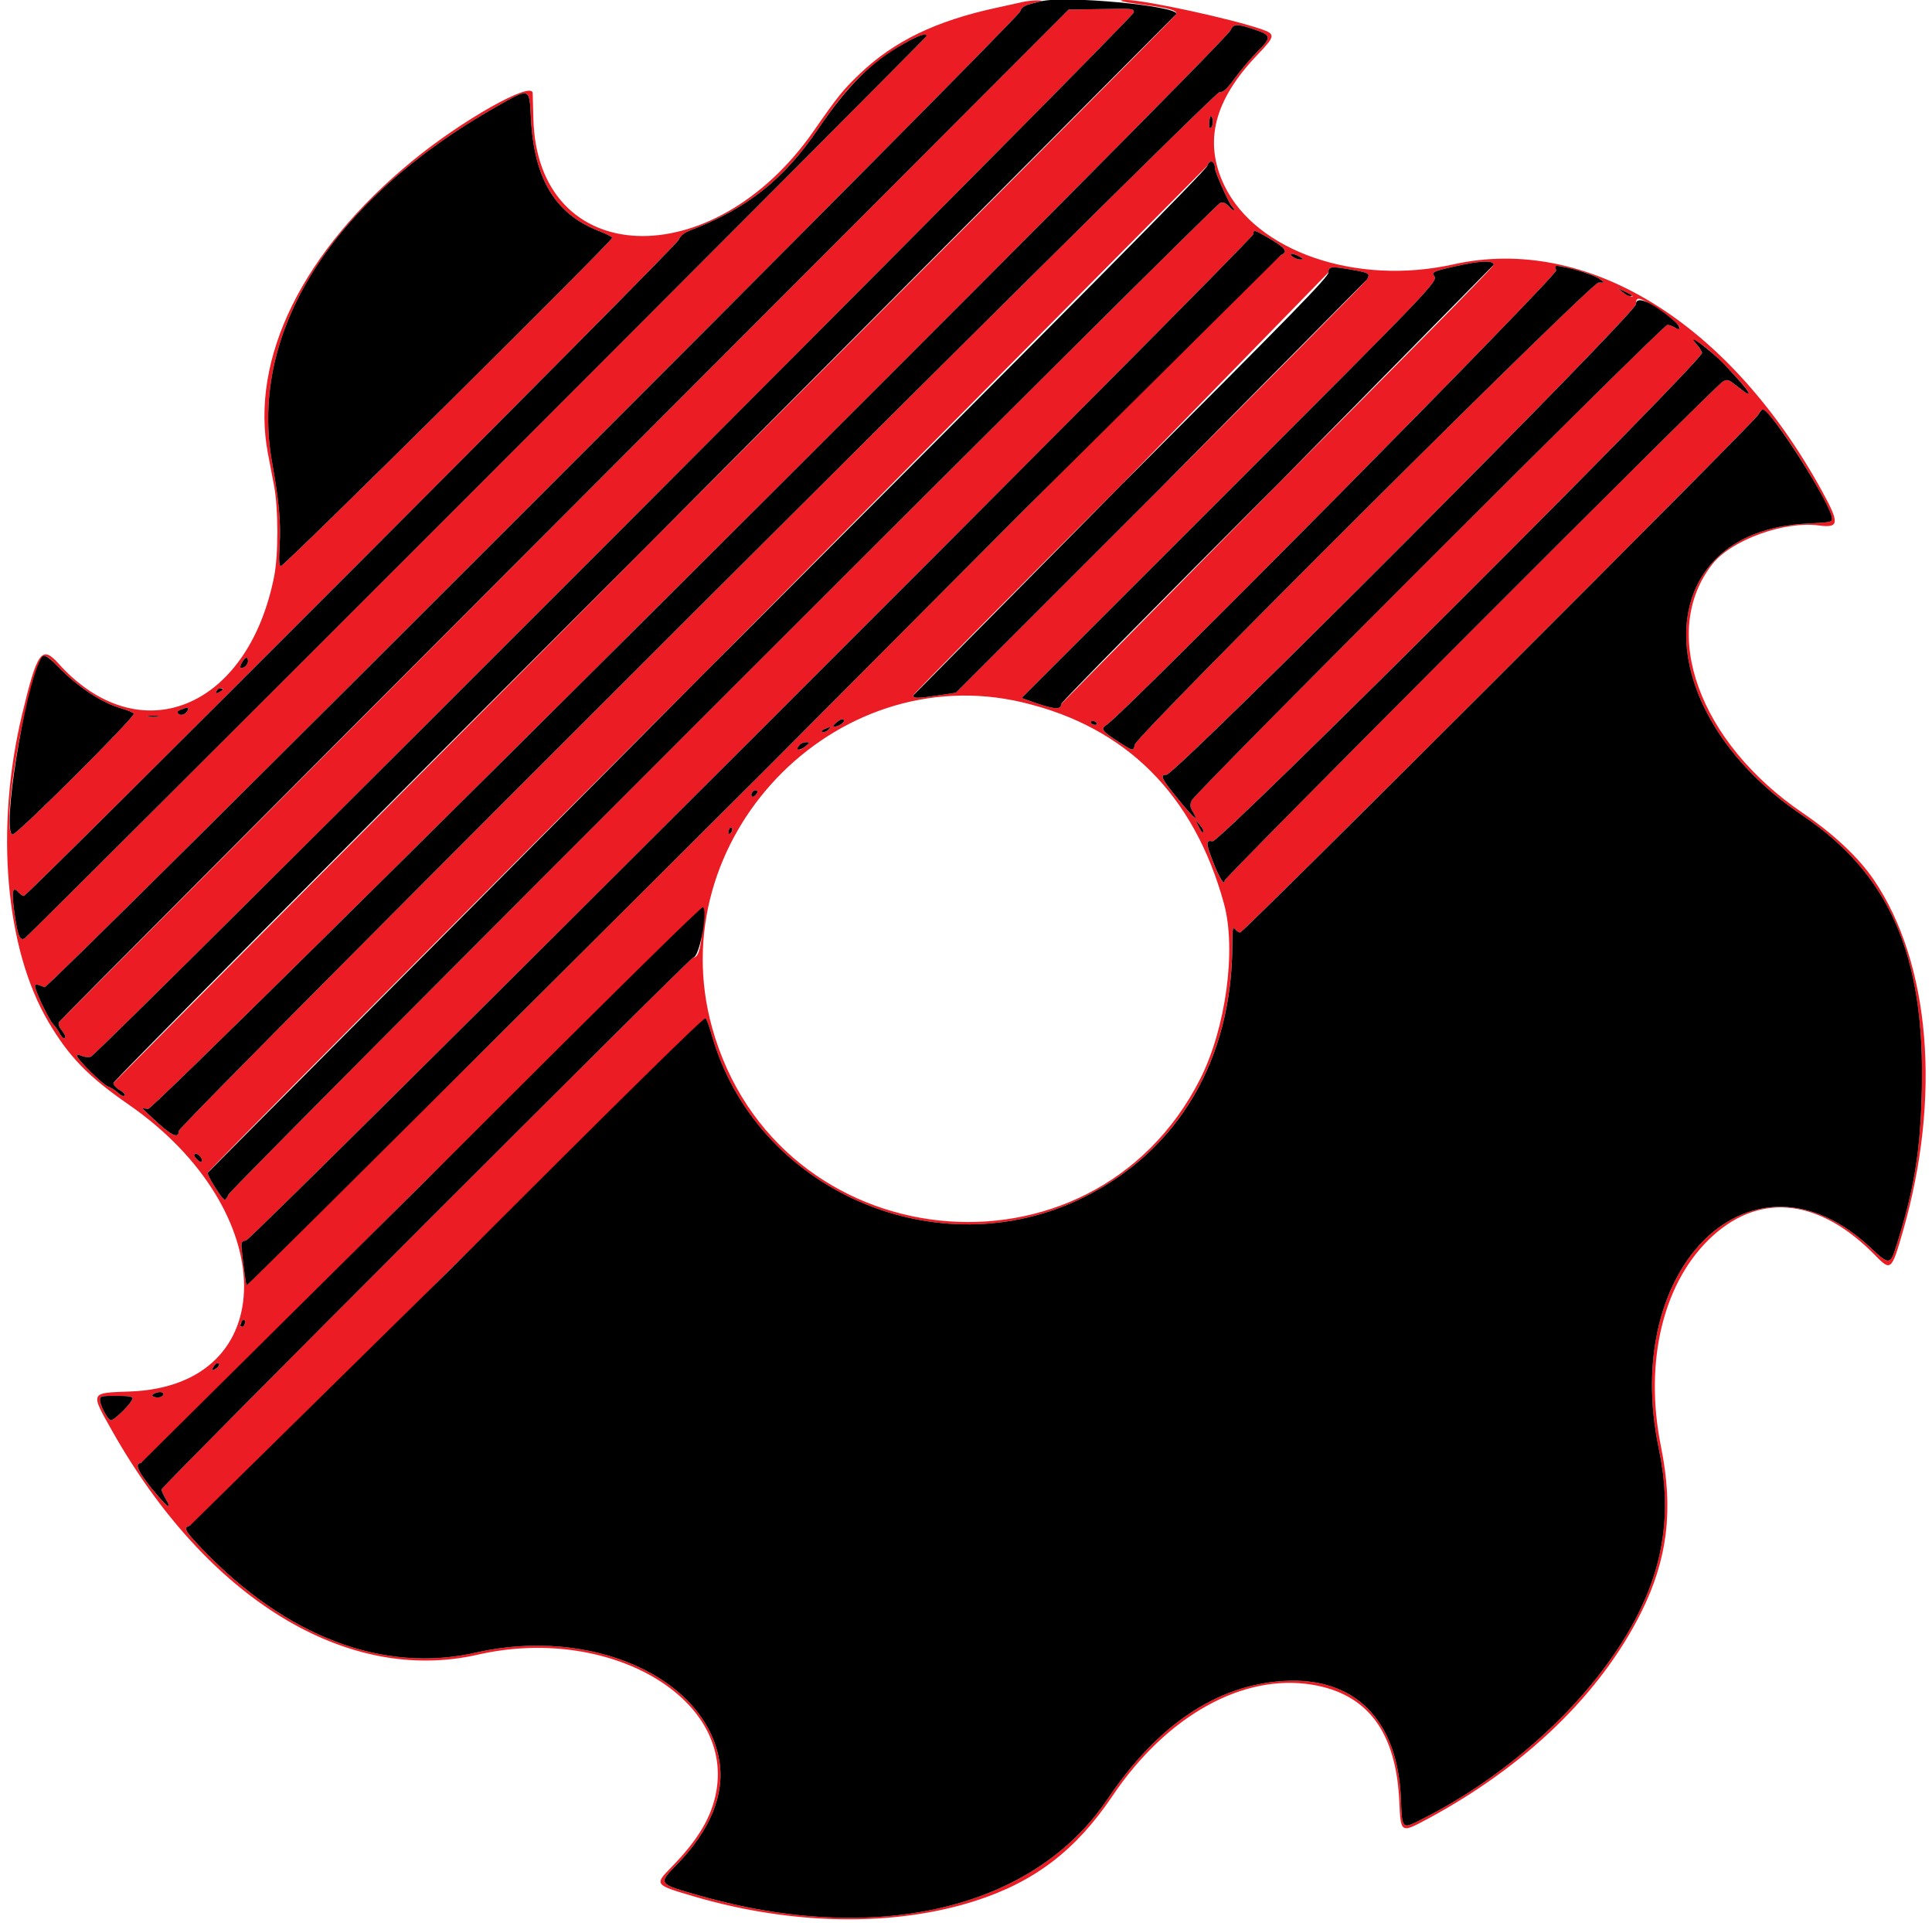
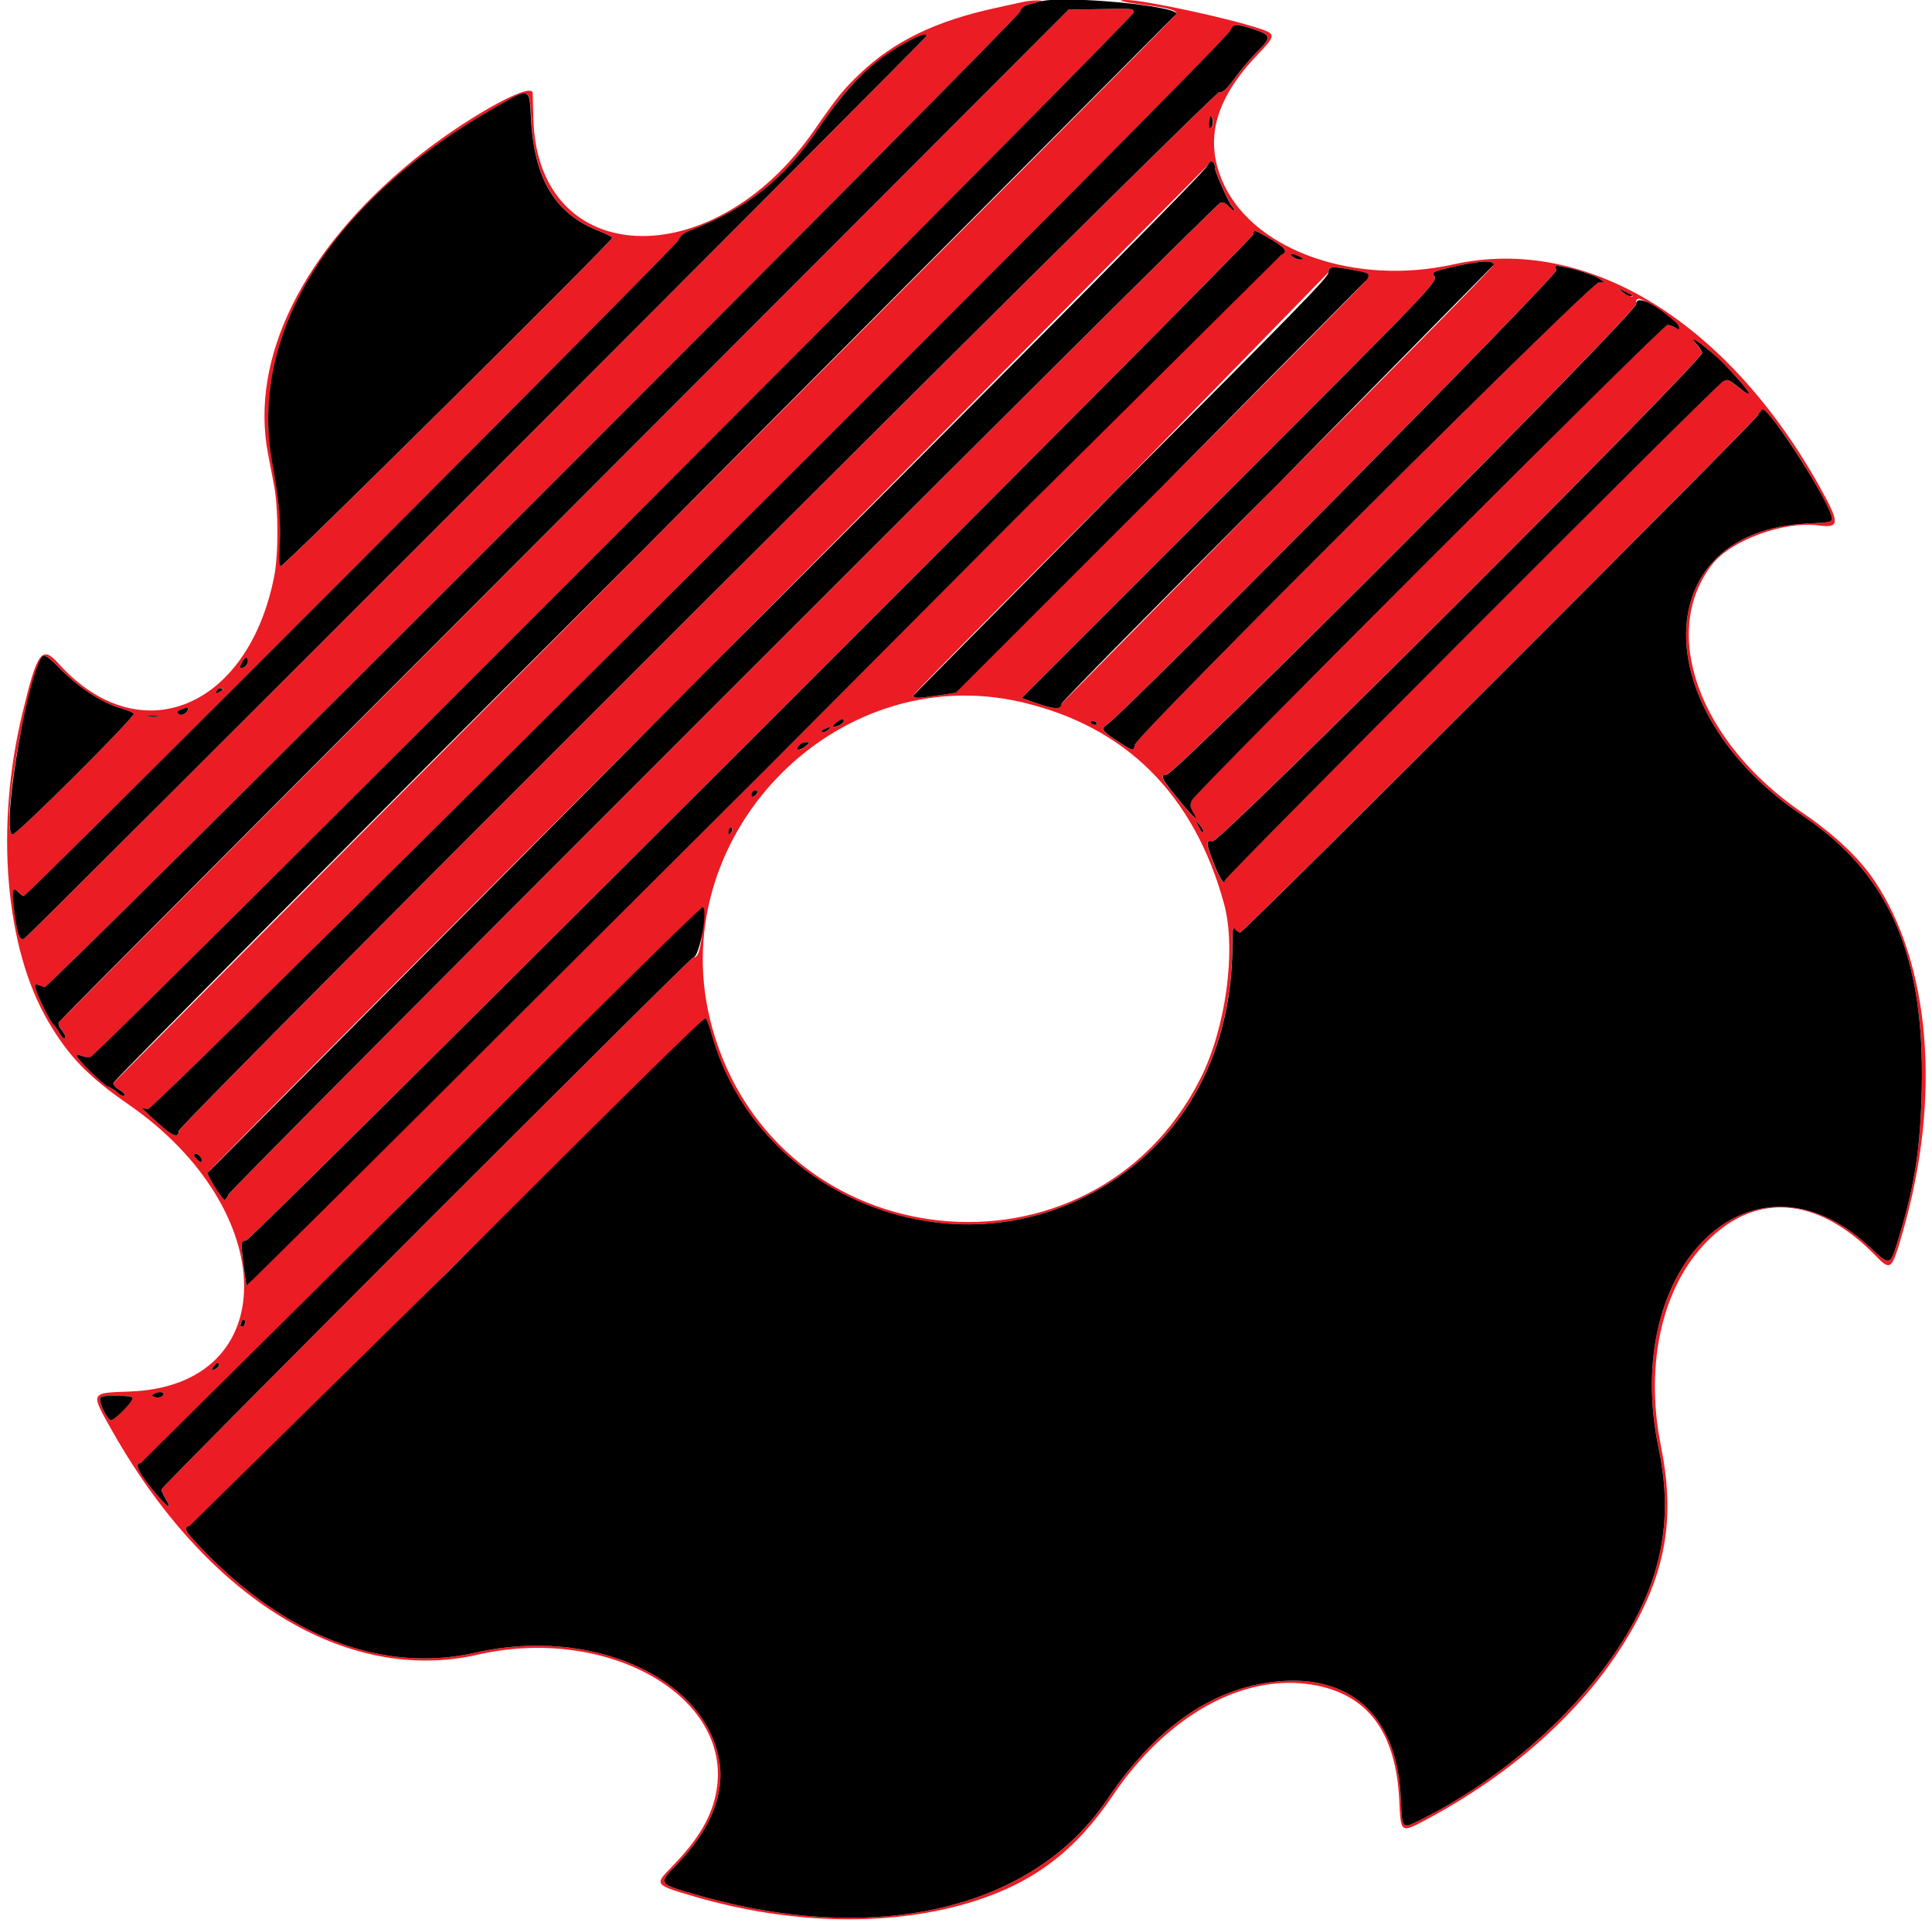
<svg xmlns="http://www.w3.org/2000/svg" width="400" height="397.98" viewBox="0 0 400 NaN" fill-rule="evenodd">
-   <path d="M0 199.005V398.01h400V0l-82.29.047-80.298.409c9.172 1.666 19.44 4.089 23.857 5.628 2.82.983 2.743 1.438-.897 5.23-9.027 9.402-11.223 18.05-6.88 27.094 6.556 13.652 27.3 20.795 47.403 16.322 27.68-6.158 57.136 11.959 76.355 46.962 3.64 6.629 3.544 7.647-.667 7.082-7.153-.959-18.092 3-22.02 7.971-11.103 14.046-2.795 36.96 18.694 51.561 6.374 4.331 11.575 9.223 14.697 13.825 11.722 17.276 14.016 45.034 6.016 72.788-2.347 8.145-2.487 8.266-5.726 4.95-23.84-24.401-52.184.931-44.35 39.633 2.615 12.918 1.38 23.256-4.087 34.229-8.423 16.905-24.03 31.982-44.373 42.871-5.43 2.906-5.43 2.906-5.726-3.667-1.465-32.555-37.722-33.285-59.354-1.194-7.627 11.316-16.213 17.868-28.564 21.801-16.75 5.332-37.714 5.002-57.938-.913-8.417-2.462-8.4-2.453-4.817-6.135 5.567-5.705 8.348-10.418 9.28-15.731 3.436-19.562-22.497-34.377-49.412-28.228-27.11 6.195-56.082-11.562-75.736-46.417-4.494-7.971-4.588-7.767 3.697-8.062 31.666-1.13 31.527-37.4-.228-59.397-8.387-5.809-12.374-9.92-16.627-17.142-8.937-15.177-11.066-40.13-5.43-63.656 3.113-12.997 4.07-14.343 7.496-10.534 16.7 18.564 39.197 9.533 44.67-17.924.913-4.583.907-14.061-.012-18.905l-1.244-6.511c-3.807-19.763 7.16-42.034 29.884-60.679 10.278-8.434 24.717-16.584 24.91-14.061.02.25.084 2.604.145 5.231.724 31.26 37.072 32.851 58.104 2.543 4.86-7.005 6.012-8.434 9.422-11.692 7.144-6.825 15.828-11.022 28.413-13.732L211.74.411c.766-.181-46.562-.347-105.174-.37L0 0v199.005m192.08-54.323c-50.874 8.274-63.733 75.1-19.44 101.034 31.985 18.728 72 .913 80.78-35.965 1.027-4.314 1.02-18.932-.01-22.686-8.05-29.324-33.497-46.909-61.33-42.383" fill-opacity="0" />
-   <path d="M211.74.411l-5.373 1.186c-12.585 2.71-21.27 6.907-28.413 13.732-3.4 3.258-4.56 4.687-9.422 11.692-21.032 30.308-57.38 28.717-58.104-2.543l-.145-5.231c-.194-2.523-14.633 5.627-24.91 14.061C62.65 51.953 51.682 74.224 55.49 93.987l1.244 6.511c.92 4.844.925 14.322.012 18.905-5.472 27.457-27.98 36.488-44.67 17.924-3.425-3.809-4.383-2.463-7.496 10.534-5.635 23.526-3.506 48.479 5.43 63.656 4.253 7.222 8.24 11.333 16.627 17.142 31.755 21.997 31.894 58.267.228 59.397-8.285.295-8.19.091-3.697 8.062 19.654 34.855 48.625 52.612 75.736 46.417 26.915-6.149 52.848 8.666 49.412 28.228-.933 5.313-3.714 10.026-9.28 15.731-3.593 3.682-3.6 3.673 4.817 6.135 20.224 5.915 41.19 6.245 57.938.913 12.35-3.933 20.937-10.485 28.564-21.801 11.155-16.547 26.933-25.342 41.266-22.999 11.526 1.883 17.44 9.793 18.088 24.193.295 6.573.295 6.573 5.726 3.667 20.344-10.889 35.95-25.966 44.373-42.871 5.468-10.973 6.702-21.311 4.087-34.229-3.593-17.745.51-34.435 10.737-43.691 10.01-9.059 22.24-7.583 33.612 4.058 3.24 3.316 3.38 3.195 5.726-4.95 8-27.754 5.706-55.512-6.016-72.788-3.122-4.602-8.323-9.494-14.697-13.825-21.49-14.601-29.797-37.515-18.694-51.561 3.93-4.971 14.868-8.93 22.02-7.971 4.21.565 4.307-.453.667-7.082-19.22-35.003-48.676-53.12-76.355-46.962-20.102 4.473-40.847-2.67-47.403-16.322-4.343-9.044-2.147-17.692 6.88-27.094 3.64-3.792 3.717-4.245.897-5.232C255.087 3.917 237.02 0 233.22 0c-2.42 0-.95.398 3.747 1.014 5.108.67 6.614 1.093 6.614 1.859 0 .277-49.522 50.028-110.05 110.558L23.483 224.199c0 .393.536 1.019 1.19 1.392 1.184.673 1.56 1.275.8 1.275-.22 0-.72-.321-1.112-.714s-1.286-.951-1.986-1.24c-1.264-.524-6.455-5.673-6.455-6.403 0-.229.4-.205.966.058.53.242 1.382.332 1.89.202 1.475-.38 216.16-215.304 215.984-216.224-.16-.828.304-.794-8.717-.638l-4.8.083L116.9 106.499 12.215 211.581c-.205.364-.024.95.498 1.614.862 1.096 1.04 1.73.49 1.73-.182 0-.585-.487-.896-1.082s-.895-1.418-1.3-1.828c-.735-.748-3.138-5.608-3.657-7.397-.287-.991-.004-1.029 1.884-.25.805.332 201.136-200.005 201.96-201.967.473-1.125.91-1.34 4.327-2.126.438-.1.08-.185-.796-.188s-2.22.143-2.985.324m47.982 5.695c3.508 1.183 3.573 1.621.664 4.52-1.3 1.286-3.366 3.719-4.615 5.408-1.86 2.513-2.467 3.07-3.348 3.07-1.247 0-215.41 213.756-215.41 215.001 0 1.796-1.534 1.024-5.61-2.822l-2.013-1.9 1.27.186c1.367.201 222.997-220.625 224.1-223.287.57-1.377 1.32-1.403 4.96-.176M191.84 7.448c0 .383-185.89 186.335-186.75 186.812-.998.554-1.432-.535-2.095-5.264-.63-4.49-.423-5.654.772-4.334.403.446.928.811 1.165.811.753 0 134.782-134.244 135.492-135.71.51-1.053 1.142-1.562 2.66-2.147 11.675-4.498 19.234-10.514 26.332-20.958 4.423-6.508 7.315-9.875 11.362-13.226 4.502-3.727 11.062-7.276 11.062-5.984M109.93 24.576c.657 12.487 5.03 19.726 14.028 23.227 1.545.601 2.8 1.241 2.792 1.421-.04.768-68.18 68.274-68.633 67.994-.345-.214-.406-1.393-.22-4.328.292-4.623-.128-9.233-1.56-17.169-4.87-26.976 12.4-54.373 46.405-73.616 7.086-4.009 6.844-4.093 7.19 2.471m140.848 1.821c-.306.307-.43.085-.43-.778 0-1.572.56-2.134.728-.733.072.595-.063 1.275-.3 1.511m.765 8.486c0 .724 2.78 6.992 3.43 7.735.987 1.127.578 1.309-.45.201-.746-.805-1.226-1.012-1.89-.817-1.183.349-204.715 203.824-205.305 205.249-.252.609-.62 1.107-.818 1.107-.478 0-3.515-4.809-3.52-5.572-.002-.329 46.474-47.075 103.28-103.881L250.005 34.259c.453-1.369 1.537-.929 1.537.624m10.314 13.927c4.376 2.514 5 3.273 3.3 4.026-.613.271-24.438 23.912-52.946 52.535l-53.314 53.515-54.604 54.408-53.245 52.81c-.142-.142-.98-6.691-1.05-8.194-.036-.777.172-1.022.95-1.121 1.236-.157 208.557-207.254 208.557-208.331 0-.916.197-.887 2.354.352m7.2 4.324c.91.52.924.57.175.583-.45.008-1.167-.249-1.592-.57-1.042-.788.044-.798 1.417-.013m40.2 1.686c0 .386-19.75 20.446-44.776 45.479L219.7 145.754c0 1.284-1.58 1.117-6.576-.693l-1.602-.58 42.7-42.688C296.6 59.43 297.797 58.177 296.93 57.131c-.64-.773-.125-1.005 4.54-2.042 5.123-1.14 7.786-1.232 7.786-.269m18.122 1.366c1.54.436 3.24 1.133 3.78 1.549l.982.755-1.2.009c-1.525.011-95.597 93.727-95.994 95.63-.292 1.396-.347 1.389-3.152-.425-3.743-2.42-4.026-2.809-2.67-3.664 3.457-2.183 93.302-93.002 93.04-94.048-.312-1.244.202-1.225 5.205.194m-47.268-.303c3.383.606 3.57.732 2.913 1.96-.273.51-19.54 19.969-42.813 43.242l-42.317 42.316-3.523.53c-4.415.664-5.313.672-5.313.052 0-.273 19.343-19.842 42.985-43.487l42.985-44.082c0-1.289.533-1.345 5.083-.531m57.77 5.262c.67.598-1.175-.043-1.957-.68l-.995-.811 1.393.671c.767.37 1.468.739 1.56.82m5.01 2.587c3.138 2.053 5.195 3.842 4.832 4.205-.16.16-.64.074-1.064-.191s-1.087-.482-1.47-.482c-.9 0-97.83 96.893-98.467 98.429-.398.961-.36 1.341.224 2.332 1.368 2.316.314 1.477-2.586-2.058-3.95-4.814-4.34-5.569-2.875-5.569 1.848 0 97.227-95.588 97.227-97.439 0-1.646.668-1.522 4.18.773m10.096 8.081c2.75 2.036 9.492 9.229 9.057 9.664-.116.116-1.133-.522-2.26-1.419-1.938-1.542-2.104-1.6-3.103-1.072-1.467.776-103.145 102.615-103.145 103.309 0 1.2-1.133-.626-2.35-3.788-1.56-4.049-1.58-4.623-.136-4.347 1.5.287 101.82-99.829 101.35-101.146-.152-.427-.64-1.178-1.082-1.671-1.17-1.301-.45-1.098 1.668.47m13.78 14.655c4.12 4.805 12.54 18.852 12.54 20.921 0 .682-.455.771-5.074.987-32.97 1.543-33.638 38.459-1.095 60.393 18.1 12.205 25.42 29 24.756 56.884-.304 12.785-1.57 20.519-5.272 32.241-1.264 4.003-1.49 4.019-5.354.384-24.17-22.745-51.83 3.498-43.833 41.585 2.7 12.908 1.127 24.171-5.015 35.659-8.573 16.037-25.483 31.779-44.23 41.173-3.967 1.988-3.884 2.076-4.148-4.422-.663-16.309-9.6-25.227-24.366-24.29-13.83.879-26.027 9.086-36.423 24.509-15.3 22.713-47.744 30.367-84.408 19.92-8.713-2.483-8.647-2.392-4.706-6.433 6.918-7.095 9.968-14.554 8.79-21.501-2.932-17.299-26.596-27.799-50.42-22.373-19.178 4.369-39.286-3.266-56.752-21.549-3.506-3.67-3.87-4.372-2.444-4.716.74-.178 17.87-17.036 53.716-52.865l53.046-52.186c.23.23.792 1.747 1.25 3.372 9.093 32.258 46.8 48.726 77.095 33.672 19.566-9.722 30.645-28.532 30.72-52.154.01-3.443.09-3.935.54-3.341.29.383.776.697 1.08.697.695 0 106.473-105.684 107.26-107.164.77-1.452 1.04-1.394 2.746.597M11.954 137.946c4.273 4.371 9.056 7.526 13.213 8.717 1.254.359 2.397.841 2.54 1.07.364.589-24.122 25.003-25.077 25.003-2.043 0 .67-19.928 4.383-32.178 1.752-5.783 1.81-5.814 4.942-2.612m39.39-1.045c0 .431-.358.974-.796 1.208-.936.501-1.06.013-.302-1.199.63-1.007 1.098-1.011 1.098-.009m-5.174 5.772c0 .101-.354.374-.787.606-.642.343-.744.309-.554-.185.206-.537 1.34-.894 1.34-.421m165.572 2.733c21.442 5.082 35.48 19.116 41.668 41.659 2.608 9.501.387 25.83-4.94 36.326-22.46 44.243-87.672 37.366-101.034-10.655-10.814-38.864 25.223-76.594 64.307-67.33m-172.826 1.531c-.287.862-1.436 1.348-1.957.827-.37-.37-.26-.562.487-.861 1.315-.526 1.654-.518 1.47.034m-6.173 1.403c-.5.094-1.385.097-2 .005s-.205-.168.9-.171 1.59.071 1.1.166m141.984.9c0 .453-1.314 1.213-2.063 1.195-.3-.008-.12-.349.416-.797 1.022-.851 1.647-1.002 1.647-.398m52.34.412c.135.219-.023.398-.35.398s-.708-.179-.843-.398.022-.398.35-.398.707.179.843.398m-55.597 1.439c-.354.354-.885.553-1.18.443-.353-.131-.197-.342.458-.618 1.378-.579 1.457-.56.722.175m-4.646 3.35c-.983.818-1.648 1.006-1.648.464 0-.595.953-1.273 1.77-1.26.782.013.777.046-.123.796m-10.006 9.49c0 .192-.27.573-.597.845-.624.518-.928-.333-.332-.929.378-.378.93-.328.93.084m92.338 8.053c0 .696-.387.334-1.004-.939l-.627-1.294.816.94c.448.517.815 1.099.815 1.293m-97.865.469c-.325.325-.443.28-.443-.168 0-.791.535-1.326.733-.733.084.252-.047.657-.3.901m-5.85 20.172c-.444 4.191-.92 5.584-1.907 5.584-.604 0-110.1 109.523-110.1 110.127 0 .261.38 1.119.845 1.907 1.32 2.238.664 2.024-1.5-.488-3.93-4.562-5.148-6.869-3.63-6.869.27 0 26.513-26.015 58.32-57.811l58.134-57.324c.168.268.096 2.461-.16 4.874M41.313 239.284c.882.882.586 1.733-.318.915-.818-.74-1.042-1.393-.478-1.393.176 0 .534.215.796.478m9.373 34.759c-.198.518-.935.847-.935.417 0-.591.538-1.386.82-1.211.186.115.238.472.114.794m-5.313 8.53c0 .211-.372.583-.826.826-.756.405-.79.372-.384-.384.455-.849 1.2-1.125 1.2-.442M33.83 288.57c0 .576-1.063.919-1.88.605-.587-.225-.6-.316-.1-.633.787-.498 1.98-.481 1.98.028m-6.383.883c-.027.871-3.942 4.77-4.555 4.535-.71-.272-2.196-3.13-2.196-4.221 0-.753.243-.812 3.383-.812 2.45 0 3.378.138 3.368.498" fill="#eb1c24" />
-   <path d="M215.522.268c-3.53.846-3.852 1.004-4.327 2.133C210.37 4.363 10.04 204.7 9.234 204.368c-1.888-.779-2.17-.741-1.884.25.52 1.789 2.922 6.649 3.657 7.397.404.41.988 1.233 1.3 1.828s.714 1.082.896 1.082c.552 0 .373-.634-.49-1.73-.522-.664-.703-1.25-.498-1.614.177-.315 47.28-47.602 104.675-105.082L221.243 1.99l4.8-.083c9.02-.156 8.558-.19 8.717.638.177.92-214.51 215.844-215.984 216.224-.51.13-1.36.04-1.89-.202-.576-.263-.966-.287-.966-.058 0 .73 5.19 5.879 6.455 6.403.7.289 1.594.848 1.986 1.24s.893.714 1.112.714c.762 0 .385-.602-.8-1.275-.655-.373-1.19-.999-1.19-1.392 0-.418 45.454-46.169 110.05-110.768L243.582 2.873c0-1.7-22.946-3.83-28.06-2.605m39.24 6.014C253.66 8.944 32.03 229.77 30.663 229.569l-1.27-.186 2.013 1.9c4.075 3.846 5.61 4.618 5.61 2.822 0-1.245 214.162-215.001 215.41-215.001.88 0 1.49-.557 3.348-3.07 1.25-1.689 3.325-4.122 4.615-5.408 2.91-2.899 2.844-3.337-.664-4.52-3.64-1.227-4.39-1.201-4.96.176m-67.615 2.746c-6.794 3.838-11.614 8.63-17.73 17.63-7.098 10.444-14.657 16.46-26.332 20.958-1.518.585-2.15 1.094-2.66 2.147-.7 1.466-134.74 135.71-135.492 135.71-.237 0-.762-.365-1.165-.811-1.195-1.32-1.402-.156-.772 4.334.663 4.729 1.097 5.818 2.095 5.264.86-.477 186.75-186.429 186.75-186.812 0-.696-1.64-.144-4.694 1.58M102.74 22.105c-34.005 19.243-51.275 46.64-46.405 73.616 1.432 7.936 1.852 12.546 1.56 17.169-.185 2.935-.124 4.114.22 4.328.453.28 68.592-67.226 68.633-67.994.01-.18-1.247-.82-2.792-1.421-9-3.501-13.37-10.74-14.028-23.227-.345-6.564-.103-6.48-7.19-2.471m147.907 2.003c-.164.167-.3.847-.3 1.511 0 .863.123 1.085.43.778.236-.236.37-.916.3-1.511s-.265-.945-.43-.778m-.642 10.151c-.336 1.018-26.6 27.513-103.735 104.646L42.99 242.786c.005.763 3.042 5.572 3.52 5.572.198 0 .566-.498.818-1.107.6-1.425 204.122-204.9 205.305-205.249.665-.195 1.145.012 1.89.817 1.027 1.108 1.436.926.45-.201-.65-.743-3.43-7.011-3.43-7.735 0-1.553-1.084-1.993-1.537-.624m9.497 14.199c0 1.077-207.32 208.174-208.557 208.331-.777.099-.985.344-.95 1.121.07 1.503.908 8.052 1.05 8.194.068.068 24.028-23.697 53.245-52.81l54.604-54.408 53.314-53.515 52.946-52.535c1.7-.753 1.077-1.512-3.3-4.026-2.157-1.239-2.354-1.268-2.354-.352m8.136 4.689c.425.321 1.142.578 1.592.57.75-.013.734-.063-.175-.583-1.373-.785-2.46-.775-1.417.013m33.83 1.942c-4.664 1.037-5.18 1.269-4.54 2.042.868 1.046-.33 2.299-42.705 44.662l-42.7 42.688 1.602.58c4.995 1.81 6.576 1.977 6.576.693 0-.367 20.15-20.822 44.777-45.455l44.776-45.479c0-.963-2.663-.871-7.786.269m20.703.903c.263 1.046-89.582 91.865-93.04 94.048-1.355.855-1.072 1.244 2.67 3.664 2.805 1.814 2.86 1.821 3.152.425.397-1.903 94.47-95.619 95.994-95.63l1.2-.009-.982-.755c-.947-.728-5.15-2.095-7.916-2.575-1.286-.223-1.326-.192-1.07.832m-47.146.422c0 .916-6.863 7.953-42.985 44.082l-42.985 43.487c0 .62.898.612 5.313-.052l3.523-.53 42.317-42.316 42.813-43.242c.657-1.228.47-1.354-2.913-1.96-4.55-.814-5.083-.758-5.083.531m60.895 4.051c.548.446 1.25.815 1.56.82.724.011.543-.138-1.16-.96l-1.393-.671.995.811m2.786 2.494c0 1.851-95.38 97.439-97.227 97.439-1.465 0-1.075.755 2.875 5.569 2.9 3.535 3.954 4.374 2.586 2.058-.585-.991-.622-1.371-.224-2.332.636-1.536 97.567-98.429 98.467-98.429.384 0 1.046.217 1.47.482 1.395.871 1.386-.075-.012-1.277-4.536-3.897-7.936-5.401-7.936-3.51m12.608 8.384c.443.493.93 1.244 1.082 1.671.47 1.317-99.85 101.433-101.35 101.146-1.443-.276-1.425.298.136 4.347 1.218 3.162 2.35 4.988 2.35 3.788 0-.694 101.678-102.533 103.145-103.309 1-.528 1.165-.47 3.103 1.072 3.854 3.069 2.68 1.113-2.742-4.563-3.06-3.204-8.277-6.988-5.724-4.152m12.702 14.528c-.786 1.48-106.564 107.164-107.26 107.164-.303 0-.788-.314-1.08-.697-.45-.594-.53-.102-.54 3.341-.074 23.622-11.153 42.432-30.72 52.154-30.296 15.054-68.002-1.414-77.095-33.672-.458-1.625-1.02-3.142-1.25-3.372-.292-.291-16.32 15.477-53.046 52.186L39.31 315.84c-1.426.344-1.062 1.046 2.444 4.716 17.466 18.283 37.574 25.918 56.752 21.549 23.824-5.426 47.488 5.074 50.42 22.373 1.177 6.947-1.873 14.406-8.79 21.501-3.94 4.041-4.007 3.95 4.706 6.433 36.664 10.447 69.098 2.793 84.408-19.92 10.396-15.423 22.593-23.63 36.423-24.509 14.756-.937 23.703 7.981 24.366 24.29.264 6.498.18 6.41 4.148 4.422 18.746-9.394 35.656-25.136 44.23-41.173 6.142-11.488 7.725-22.751 5.015-35.659-7.998-38.087 19.663-64.33 43.833-41.585 3.863 3.635 4.1 3.619 5.354-.384 3.703-11.722 4.968-19.456 5.272-32.241.663-27.884-6.646-44.679-24.756-56.884-32.543-21.934-31.874-58.85 1.095-60.393 4.62-.216 5.074-.305 5.074-.987 0-2.726-12.618-22.613-14.35-22.613-.196 0-.618.493-.938 1.095M8.42 136.418c-3.415 6.525-8.166 36.318-5.79 36.318.955 0 25.44-24.414 25.077-25.003-.142-.229-1.285-.711-2.54-1.07-4.157-1.191-8.94-4.346-13.213-8.717-2.314-2.366-2.95-2.642-3.534-1.528m41.825.492c-.757 1.212-.634 1.7.302 1.199.438-.234.796-.777.796-1.208 0-1.002-.47-.998-1.098.009m-5.417 6.184c-.2.494-.088.528.554.185.923-.494 1-.791.233-.791-.305 0-.66.272-.787.606m-7.383 3.809c-.748.299-.856.491-.487.861.52.521 1.67.035 1.957-.827.184-.552-.155-.56-1.47-.034m-6.693 1.442c.605.092 1.5.089 2-.005s-.006-.169-1.1-.166-1.495.08-.9.171m142.327 1.293c-.537.448-.716.789-.416.797.75.018 2.063-.742 2.063-1.195 0-.604-.625-.453-1.647.398m52.792.014c.135.219.514.398.843.398s.486-.179.35-.398-.515-.398-.843-.398-.487.179-.35.398m-55.125 1.264c-.655.276-.81.487-.458.618.295.11.826-.089 1.18-.443.735-.735.656-.754-.722-.175m-5.094 3.193c-1.205 1.205-.215 1.486 1.17.332.9-.75.905-.783.123-.796-.448-.007-1.03.202-1.293.464m-9.765 9.738c-.596.596-.292 1.447.332.929.328-.272.597-.653.597-.845 0-.412-.55-.462-.93-.084m92.263 7.198c.617 1.273 1.004 1.635 1.004.939 0-.194-.367-.776-.815-1.293l-.816-.94.627 1.294m-97.014.34c-.16.159-.3.565-.3.9 0 .448.118.493.443.168.243-.244.374-.649.3-.901s-.283-.327-.443-.167m-63.67 73.69l-58.32 57.811c-1.517 0-.298 2.307 3.63 6.869 2.164 2.512 2.82 2.726 1.5.488-.465-.788-.845-1.646-.845-1.907 0-.604 109.496-110.127 110.1-110.127 1.21 0 2.988-8.986 2.067-10.458-.202-.324-19.73 18.932-58.134 57.324M40.2 239.142c0 .185.358.661.796 1.057.904.818 1.2-.033.318-.915-.554-.555-1.114-.626-1.114-.142m9.793 34.525c-.32.834-.305.96.115.96.497 0 .876-1.124.465-1.378-.187-.115-.448.073-.58.418m-5.83 9.348c-.405.756-.372.789.384.384.85-.454 1.125-1.21.442-1.21-.21 0-.583.372-.826.826m-12.31 5.527c-.502.317-.488.408.1.633.817.314 1.88-.029 1.88-.605 0-.509-1.192-.526-1.98-.028m-11.155 1.225c0 1.091 1.487 3.949 2.196 4.221.613.235 4.528-3.664 4.555-4.535.01-.36-.92-.498-3.368-.498-3.14 0-3.383.059-3.383.812" fill="#000000" />
+   <path d="M0 199.005V398.01h400V0l-82.3.047-80.298.409c9.172 1.666 19.44 4.089 23.857 5.628 2.82.983 2.743 1.438-.897 5.23-9.027 9.402-11.223 18.05-6.88 27.094 6.556 13.652 27.3 20.795 47.403 16.322 27.68-6.158 57.136 11.959 76.355 46.962 3.64 6.629 3.544 7.647-.667 7.082-7.153-.959-18.092 3-22.02 7.971-11.103 14.046-2.795 36.96 18.694 51.561 6.374 4.331 11.575 9.223 14.697 13.825 11.722 17.276 14.016 45.034 6.016 72.788-2.347 8.145-2.487 8.266-5.726 4.95-23.84-24.401-52.184.931-44.35 39.633 2.615 12.918 1.38 23.256-4.087 34.229-8.423 16.905-24.03 31.982-44.373 42.871-5.43 2.906-5.43 2.906-5.726-3.667-1.465-32.555-37.722-33.285-59.354-1.194-7.627 11.316-16.213 17.868-28.564 21.801-16.75 5.332-37.714 5.002-57.938-.913-8.417-2.462-8.4-2.453-4.817-6.135 5.567-5.705 8.348-10.418 9.28-15.731 3.436-19.562-22.497-34.377-49.412-28.228-27.1 6.195-56.082-11.562-75.736-46.417-4.494-7.971-4.588-7.767 3.697-8.062 31.666-1.13 31.527-37.4-.228-59.397-8.387-5.809-12.374-9.92-16.627-17.142-8.937-15.177-11.066-40.13-5.43-63.656 3.113-12.997 4.07-14.343 7.496-10.534 16.7 18.564 39.197 9.533 44.67-17.924.913-4.583.907-14.061-.012-18.905l-1.244-6.511c-3.807-19.763 7.16-42.034 29.884-60.679 10.278-8.434 24.717-16.584 24.9-14.061.02.25.084 2.604.145 5.231.724 31.26 37.072 32.851 58.104 2.543 4.86-7.005 6.012-8.434 9.422-11.692 7.144-6.825 15.828-11.022 28.413-13.732L211.74.411c.766-.181-46.562-.347-105.174-.37L0 0v199.005m192.08-54.323c-50.874 8.274-63.733 75.1-19.44 101.034 31.985 18.728 72 .913 80.78-35.965 1.027-4.314 1.02-18.932-.01-22.686-8.05-29.324-33.497-46.909-61.33-42.383" fill-opacity="0" />
+   <path d="M211.74.411l-5.373 1.186c-12.585 2.71-21.27 6.907-28.413 13.732-3.4 3.258-4.56 4.687-9.422 11.692-21.032 30.308-57.38 28.717-58.104-2.543l-.145-5.231c-.194-2.523-14.633 5.627-24.9 14.061C62.65 51.953 51.682 74.224 55.5 93.987l1.244 6.511c.92 4.844.925 14.322.012 18.905-5.472 27.457-27.98 36.488-44.67 17.924-3.425-3.809-4.383-2.463-7.496 10.534-5.635 23.526-3.506 48.479 5.43 63.656 4.253 7.222 8.24 11.333 16.627 17.142 31.755 21.997 31.894 58.267.228 59.397-8.285.295-8.2.091-3.697 8.062 19.654 34.855 48.625 52.612 75.736 46.417 26.915-6.149 52.848 8.666 49.412 28.228-.933 5.313-3.714 10.026-9.28 15.731-3.593 3.682-3.6 3.673 4.817 6.135 20.224 5.915 41.2 6.245 57.938.913 12.35-3.933 20.937-10.485 28.564-21.801 11.155-16.547 26.933-25.342 41.266-22.999 11.526 1.883 17.44 9.793 18.088 24.193.295 6.573.295 6.573 5.726 3.667 20.344-10.889 35.95-25.966 44.373-42.871 5.468-10.973 6.702-21.311 4.087-34.229-3.593-17.745.5-34.435 10.737-43.691 10-9.059 22.24-7.583 33.612 4.058 3.24 3.316 3.38 3.195 5.726-4.95 8-27.754 5.706-55.512-6.016-72.788-3.122-4.602-8.323-9.494-14.697-13.825-21.5-14.601-29.797-37.515-18.694-51.561 3.93-4.971 14.868-8.93 22.02-7.971 4.2.565 4.307-.453.667-7.082-19.22-35.003-48.676-53.12-76.355-46.962-20.102 4.473-40.847-2.67-47.403-16.322-4.343-9.044-2.147-17.692 6.88-27.094 3.64-3.792 3.717-4.245.897-5.232C255.087 3.917 237.02 0 233.22 0c-2.42 0-.95.398 3.747 1.014 5.108.67 6.614 1.093 6.614 1.859 0 .277-49.522 50.028-110.05 110.558L23.483 224.199c0 .393.536 1.019 1.2 1.392 1.184.673 1.56 1.275.8 1.275-.22 0-.72-.321-1.112-.714s-1.286-.951-1.986-1.24c-1.264-.524-6.455-5.673-6.455-6.403 0-.229.4-.205.966.058.53.242 1.382.332 1.9.202 1.475-.38 216.16-215.304 215.984-216.224-.16-.828.304-.794-8.717-.638l-4.8.083L116.9 106.499 12.215 211.581c-.205.364-.024.95.498 1.614.862 1.096 1.04 1.73.5 1.73-.182 0-.585-.487-.896-1.082s-.895-1.418-1.3-1.828c-.735-.748-3.138-5.608-3.657-7.397-.287-.991-.004-1.029 1.884-.25.805.332 201.136-200.005 201.96-201.967.473-1.125.9-1.34 4.327-2.126.438-.1.08-.185-.796-.188s-2.22.143-2.985.324m47.982 5.695c3.508 1.183 3.573 1.621.664 4.52-1.3 1.286-3.366 3.719-4.615 5.408-1.86 2.513-2.467 3.07-3.348 3.07-1.247 0-215.4 213.756-215.4 215.001 0 1.796-1.534 1.024-5.6-2.822l-2.013-1.9 1.27.186c1.367.201 222.997-220.625 224.1-223.287.57-1.377 1.32-1.403 4.96-.176m-67.88 1.342c0 .383-185.9 186.335-186.75 186.812-.998.554-1.432-.535-2.095-5.264-.63-4.49-.423-5.654.772-4.334.403.446.928.811 1.165.811.753 0 134.782-134.244 135.492-135.71.5-1.053 1.142-1.562 2.66-2.147 11.675-4.498 19.234-10.514 26.332-20.958 4.423-6.508 7.315-9.875 11.362-13.226 4.502-3.727 11.062-7.276 11.062-5.984m-81.9 17.128c.657 12.487 5.03 19.726 14.028 23.227 1.545.601 2.8 1.241 2.792 1.421-.04.768-68.18 68.274-68.633 67.994-.345-.214-.406-1.393-.22-4.328.292-4.623-.128-9.233-1.56-17.169-4.87-26.976 12.4-54.373 46.405-73.616 7.086-4.009 6.844-4.093 7.2 2.471m140.848 1.821c-.306.307-.43.085-.43-.778 0-1.572.56-2.134.728-.733.072.595-.063 1.275-.3 1.511m.765 8.486c0 .724 2.78 6.992 3.43 7.735.987 1.127.578 1.309-.45.201-.746-.805-1.226-1.012-1.9-.817-1.183.349-204.715 203.824-205.305 205.249-.252.609-.62 1.107-.818 1.107-.478 0-3.515-4.809-3.52-5.572-.002-.329 46.474-47.075 103.28-103.881L250.005 34.259c.453-1.369 1.537-.929 1.537.624m10.314 13.927c4.376 2.514 5 3.273 3.3 4.026-.613.271-24.438 23.912-52.946 52.535l-53.314 53.515-54.604 54.408-53.245 52.81c-.142-.142-.98-6.691-1.05-8.194-.036-.777.172-1.022.95-1.121 1.236-.157 208.557-207.254 208.557-208.331 0-.916.197-.887 2.354.352m7.2 4.324c.9.52.924.57.175.583-.45.008-1.167-.249-1.592-.57-1.042-.788.044-.798 1.417-.013m40.2 1.686c0 .386-19.75 20.446-44.776 45.479L219.7 145.754c0 1.284-1.58 1.117-6.576-.693l-1.602-.58 42.7-42.688C296.6 59.43 297.797 58.177 296.93 57.131c-.64-.773-.125-1.005 4.54-2.042 5.123-1.14 7.786-1.232 7.786-.269m18.122 1.366c1.54.436 3.24 1.133 3.78 1.549l.982.755-1.2.009c-1.525.011-95.597 93.727-95.994 95.63-.292 1.396-.347 1.389-3.152-.425-3.743-2.42-4.026-2.809-2.67-3.664 3.457-2.183 93.302-93.002 93.04-94.048-.312-1.244.202-1.225 5.205.194m-47.268-.303c3.383.606 3.57.732 2.913 1.96-.273.51-19.54 19.969-42.813 43.242l-42.317 42.316-3.523.53c-4.415.664-5.313.672-5.313.052 0-.273 19.343-19.842 42.985-43.487l42.985-44.082c0-1.289.533-1.345 5.083-.531m57.77 5.262c.67.598-1.175-.043-1.957-.68l-.995-.811 1.393.671c.767.37 1.468.739 1.56.82m5 2.587c3.138 2.053 5.195 3.842 4.832 4.205-.16.16-.64.074-1.064-.191s-1.087-.482-1.47-.482c-.9 0-97.83 96.893-98.467 98.429-.398.961-.36 1.341.224 2.332 1.368 2.316.314 1.477-2.586-2.058-3.95-4.814-4.34-5.569-2.875-5.569 1.848 0 97.227-95.588 97.227-97.439 0-1.646.668-1.522 4.18.773m10.096 8.081c2.75 2.036 9.492 9.229 9.057 9.664-.116.116-1.133-.522-2.26-1.419-1.938-1.542-2.104-1.6-3.103-1.072-1.467.776-103.145 102.615-103.145 103.309 0 1.2-1.133-.626-2.35-3.788-1.56-4.049-1.58-4.623-.136-4.347 1.5.287 101.82-99.829 101.35-101.146-.152-.427-.64-1.178-1.082-1.671-1.17-1.301-.45-1.098 1.668.47m13.78 14.655c4.12 4.805 12.54 18.852 12.54 20.921 0 .682-.455.771-5.074.987-32.97 1.543-33.638 38.459-1.095 60.393 18.1 12.205 25.42 29 24.756 56.884-.304 12.785-1.57 20.519-5.272 32.241-1.264 4.003-1.5 4.019-5.354.384-24.17-22.745-51.83 3.498-43.833 41.585 2.7 12.908 1.127 24.171-5.015 35.659-8.573 16.037-25.483 31.779-44.23 41.173-3.967 1.988-3.884 2.076-4.148-4.422-.663-16.309-9.6-25.227-24.366-24.29-13.83.879-26.027 9.086-36.423 24.509-15.3 22.713-47.744 30.367-84.408 19.92-8.713-2.483-8.647-2.392-4.706-6.433 6.918-7.095 9.968-14.554 8.8-21.501-2.932-17.299-26.596-27.799-50.42-22.373-19.178 4.369-39.286-3.266-56.752-21.549-3.506-3.67-3.87-4.372-2.444-4.716.74-.178 17.87-17.036 53.716-52.865l53.046-52.186c.23.23.792 1.747 1.25 3.372 9.093 32.258 46.8 48.726 77.095 33.672 19.566-9.722 30.645-28.532 30.72-52.154.01-3.443.1-3.935.54-3.341.3.383.776.697 1.08.697.695 0 106.473-105.684 107.26-107.164.77-1.452 1.04-1.394 2.746.597M11.954 137.946c4.273 4.371 9.056 7.526 13.213 8.717 1.254.359 2.397.841 2.54 1.07.364.589-24.122 25.003-25.077 25.003-2.043 0 .67-19.928 4.383-32.178 1.752-5.783 1.8-5.814 4.942-2.612m39.4-1.045c0 .431-.358.974-.796 1.208-.936.501-1.06.013-.302-1.199.63-1.007 1.098-1.011 1.098-.009m-5.174 5.772c0 .101-.354.374-.787.606-.642.343-.744.309-.554-.185.206-.537 1.34-.894 1.34-.421m165.572 2.733c21.442 5.082 35.48 19.116 41.668 41.659 2.608 9.501.387 25.83-4.94 36.326-22.46 44.243-87.672 37.366-101.034-10.655-10.814-38.864 25.223-76.594 64.307-67.33m-172.826 1.531c-.287.862-1.436 1.348-1.957.827-.37-.37-.26-.562.487-.861 1.315-.526 1.654-.518 1.47.034m-6.173 1.403c-.5.094-1.385.097-2 .005s-.205-.168.9-.171 1.6.071 1.1.166m141.984.9c0 .453-1.314 1.213-2.063 1.195-.3-.008-.12-.349.416-.797 1.022-.851 1.647-1.002 1.647-.398m52.34.412c.135.219-.023.398-.35.398s-.708-.179-.843-.398.022-.398.35-.398.707.179.843.398m-55.597 1.439c-.354.354-.885.553-1.18.443-.353-.131-.197-.342.458-.618 1.378-.579 1.457-.56.722.175m-4.646 3.35c-.983.818-1.648 1.006-1.648.464 0-.595.953-1.273 1.77-1.26.782.013.777.046-.123.796m-10.006 9.49c0 .192-.27.573-.597.845-.624.518-.928-.333-.332-.929.378-.378.93-.328.93.084m92.338 8.053c0 .696-.387.334-1.004-.939l-.627-1.294.816.94c.448.517.815 1.099.815 1.293m-97.865.469c-.325.325-.443.28-.443-.168 0-.791.535-1.326.733-.733.084.252-.047.657-.3.901m-5.85 20.172c-.444 4.191-.92 5.584-1.907 5.584-.604 0-110.1 109.523-110.1 110.127 0 .261.38 1.119.845 1.907 1.32 2.238.664 2.024-1.5-.488-3.93-4.562-5.148-6.869-3.63-6.869.27 0 26.513-26.015 58.32-57.811l58.134-57.324c.168.268.096 2.461-.16 4.874m-104.12 46.659c.882.882.586 1.733-.318.915-.818-.74-1.042-1.393-.478-1.393.176 0 .534.215.796.478m9.373 34.759c-.198.518-.935.847-.935.417 0-.591.538-1.386.82-1.211.186.115.238.472.114.794m-5.313 8.53c0 .211-.372.583-.826.826-.756.405-.8.372-.384-.384.455-.849 1.2-1.125 1.2-.442M33.83 288.57c0 .576-1.063.919-1.88.605-.587-.225-.6-.316-.1-.633.787-.498 1.98-.481 1.98.028m-6.383.883c-.027.871-3.942 4.77-4.555 4.535-.7-.272-2.196-3.13-2.196-4.221 0-.753.243-.812 3.383-.812 2.45 0 3.378.138 3.368.498" fill="#eb1c24" />
+   <path d="M215.522.268c-3.53.846-3.852 1.004-4.327 2.133C210.37 4.363 10.04 204.7 9.234 204.368c-1.888-.779-2.17-.741-1.884.25.52 1.789 2.922 6.649 3.657 7.397.404.41.988 1.233 1.3 1.828s.714 1.082.896 1.082c.552 0 .373-.634-.5-1.73-.522-.664-.703-1.25-.498-1.614.177-.315 47.28-47.602 104.675-105.082L221.243 1.99l4.8-.083c9.02-.156 8.558-.19 8.717.638.177.92-214.5 215.844-215.984 216.224-.5.13-1.36.04-1.9-.202-.576-.263-.966-.287-.966-.058 0 .73 5.2 5.879 6.455 6.403.7.289 1.594.848 1.986 1.24s.893.714 1.112.714c.762 0 .385-.602-.8-1.275-.655-.373-1.2-.999-1.2-1.392 0-.418 45.454-46.169 110.05-110.768L243.582 2.873c0-1.7-22.946-3.83-28.06-2.605m39.24 6.014C253.66 8.944 32.03 229.77 30.663 229.569l-1.27-.186 2.013 1.9c4.075 3.846 5.6 4.618 5.6 2.822 0-1.245 214.162-215.001 215.4-215.001.88 0 1.5-.557 3.348-3.07 1.25-1.689 3.325-4.122 4.615-5.408 2.9-2.899 2.844-3.337-.664-4.52-3.64-1.227-4.4-1.201-4.96.176M187.15 9.028c-6.794 3.838-11.614 8.63-17.73 17.63-7.098 10.444-14.657 16.46-26.332 20.958-1.518.585-2.15 1.094-2.66 2.147-.7 1.466-134.74 135.71-135.492 135.71-.237 0-.762-.365-1.165-.811-1.195-1.32-1.402-.156-.772 4.334.663 4.729 1.097 5.818 2.095 5.264.86-.477 186.75-186.429 186.75-186.812 0-.696-1.64-.144-4.694 1.58m-84.4 13.077c-34.005 19.243-51.275 46.64-46.405 73.616 1.432 7.936 1.852 12.546 1.56 17.169-.185 2.935-.124 4.114.22 4.328.453.28 68.592-67.226 68.633-67.994.01-.18-1.247-.82-2.792-1.421-9-3.501-13.37-10.74-14.028-23.227-.345-6.564-.103-6.48-7.2-2.471m147.907 2.003c-.164.167-.3.847-.3 1.511 0 .863.123 1.085.43.778.236-.236.37-.916.3-1.511s-.265-.945-.43-.778m-.642 10.151c-.336 1.018-26.6 27.513-103.735 104.646L43 242.786c.005.763 3.042 5.572 3.52 5.572.198 0 .566-.498.818-1.107.6-1.425 204.122-204.9 205.305-205.249.665-.195 1.145.012 1.9.817 1.027 1.108 1.436.926.45-.201-.65-.743-3.43-7.011-3.43-7.735 0-1.553-1.084-1.993-1.537-.624m9.497 14.199c0 1.077-207.32 208.174-208.557 208.331-.777.099-.985.344-.95 1.121.07 1.503.908 8.052 1.05 8.194.068.068 24.028-23.697 53.245-52.81l54.604-54.408 53.314-53.515 52.946-52.535c1.7-.753 1.077-1.512-3.3-4.026-2.157-1.239-2.354-1.268-2.354-.352m8.136 4.689c.425.321 1.142.578 1.592.57.75-.013.734-.063-.175-.583-1.373-.785-2.46-.775-1.417.013m33.83 1.942c-4.664 1.037-5.18 1.269-4.54 2.042.868 1.046-.33 2.299-42.705 44.662l-42.7 42.688 1.602.58c4.995 1.81 6.576 1.977 6.576.693 0-.367 20.15-20.822 44.777-45.455l44.776-45.479c0-.963-2.663-.871-7.786.269m20.703.903c.263 1.046-89.582 91.865-93.04 94.048-1.355.855-1.072 1.244 2.67 3.664 2.805 1.814 2.86 1.821 3.152.425.397-1.903 94.47-95.619 95.994-95.63l1.2-.009-.982-.755c-.947-.728-5.15-2.095-7.916-2.575-1.286-.223-1.326-.192-1.07.832m-47.146.422c0 .916-6.863 7.953-42.985 44.082l-42.985 43.487c0 .62.898.612 5.313-.052l3.523-.53 42.317-42.316 42.813-43.242c.657-1.228.47-1.354-2.913-1.96-4.55-.814-5.083-.758-5.083.531m60.895 4.051c.548.446 1.25.815 1.56.82.724.011.543-.138-1.16-.96l-1.393-.671.995.811m2.786 2.494c0 1.851-95.38 97.439-97.227 97.439-1.465 0-1.075.755 2.875 5.569 2.9 3.535 3.954 4.374 2.586 2.058-.585-.991-.622-1.371-.224-2.332.636-1.536 97.567-98.429 98.467-98.429.384 0 1.046.217 1.47.482 1.395.871 1.386-.075-.012-1.277-4.536-3.897-7.936-5.401-7.936-3.51m12.608 8.384c.443.493.93 1.244 1.082 1.671.47 1.317-99.85 101.433-101.35 101.146-1.443-.276-1.425.298.136 4.347 1.218 3.162 2.35 4.988 2.35 3.788 0-.694 101.678-102.533 103.145-103.309 1-.528 1.165-.47 3.103 1.072 3.854 3.069 2.68 1.113-2.742-4.563-3.06-3.204-8.277-6.988-5.724-4.152m12.702 14.528c-.786 1.48-106.564 107.164-107.26 107.164-.303 0-.788-.314-1.08-.697-.45-.594-.53-.102-.54 3.341-.074 23.622-11.153 42.432-30.72 52.154-30.296 15.054-68.002-1.414-77.095-33.672-.458-1.625-1.02-3.142-1.25-3.372-.292-.291-16.32 15.477-53.046 52.186L39.3 315.84c-1.426.344-1.062 1.046 2.444 4.716 17.466 18.283 37.574 25.918 56.752 21.549 23.824-5.426 47.488 5.074 50.42 22.373 1.177 6.947-1.873 14.406-8.8 21.501-3.94 4.041-4.007 3.95 4.706 6.433 36.664 10.447 69.098 2.793 84.408-19.92 10.396-15.423 22.593-23.63 36.423-24.509 14.756-.937 23.703 7.981 24.366 24.29.264 6.498.18 6.41 4.148 4.422 18.746-9.394 35.656-25.136 44.23-41.173 6.142-11.488 7.725-22.751 5.015-35.659-7.998-38.087 19.663-64.33 43.833-41.585 3.863 3.635 4.1 3.619 5.354-.384 3.703-11.722 4.968-19.456 5.272-32.241.663-27.884-6.646-44.679-24.756-56.884-32.543-21.934-31.874-58.85 1.095-60.393 4.62-.216 5.074-.305 5.074-.987 0-2.726-12.618-22.613-14.35-22.613-.196 0-.618.493-.938 1.095M8.42 136.418c-3.415 6.525-8.166 36.318-5.8 36.318.955 0 25.44-24.414 25.077-25.003-.142-.229-1.285-.711-2.54-1.07-4.157-1.191-8.94-4.346-13.213-8.717-2.314-2.366-2.95-2.642-3.534-1.528m41.825.492c-.757 1.212-.634 1.7.302 1.199.438-.234.796-.777.796-1.208 0-1.002-.47-.998-1.098.009m-5.417 6.184c-.2.494-.088.528.554.185.923-.494 1-.791.233-.791-.305 0-.66.272-.787.606m-7.383 3.809c-.748.299-.856.491-.487.861.52.521 1.67.035 1.957-.827.184-.552-.155-.56-1.47-.034m-6.693 1.442c.605.092 1.5.089 2-.005s-.006-.169-1.1-.166-1.495.08-.9.171m142.327 1.293c-.537.448-.716.789-.416.797.75.018 2.063-.742 2.063-1.195 0-.604-.625-.453-1.647.398m52.792.014c.135.219.514.398.843.398s.486-.179.35-.398-.515-.398-.843-.398-.487.179-.35.398m-55.125 1.264c-.655.276-.8.487-.458.618.295.11.826-.089 1.18-.443.735-.735.656-.754-.722-.175m-5.094 3.193c-1.205 1.205-.215 1.486 1.17.332.9-.75.905-.783.123-.796-.448-.007-1.03.202-1.293.464m-9.765 9.738c-.596.596-.292 1.447.332.929.328-.272.597-.653.597-.845 0-.412-.55-.462-.93-.084m92.263 7.198c.617 1.273 1.004 1.635 1.004.939 0-.194-.367-.776-.815-1.293l-.816-.94.627 1.294m-97.014.34c-.16.159-.3.565-.3.9 0 .448.118.493.443.168.243-.244.374-.649.3-.901s-.283-.327-.443-.167m-63.67 73.69l-58.32 57.811c-1.517 0-.298 2.307 3.63 6.869 2.164 2.512 2.82 2.726 1.5.488-.465-.788-.845-1.646-.845-1.907 0-.604 109.496-110.127 110.1-110.127 1.2 0 2.988-8.986 2.067-10.458-.202-.324-19.73 18.932-58.134 57.324M40.2 239.142c0 .185.358.661.796 1.057.904.818 1.2-.033.318-.915-.554-.555-1.114-.626-1.114-.142m9.793 34.525c-.32.834-.305.96.115.96.497 0 .876-1.124.465-1.378-.187-.115-.448.073-.58.418m-5.83 9.348c-.405.756-.372.789.384.384.85-.454 1.125-1.21.442-1.21-.2 0-.583.372-.826.826m-12.3 5.527c-.502.317-.488.408.1.633.817.314 1.88-.029 1.88-.605 0-.509-1.192-.526-1.98-.028m-11.155 1.225c0 1.091 1.487 3.949 2.196 4.221.613.235 4.528-3.664 4.555-4.535.01-.36-.92-.498-3.368-.498-3.14 0-3.383.059-3.383.812" />
</svg>
